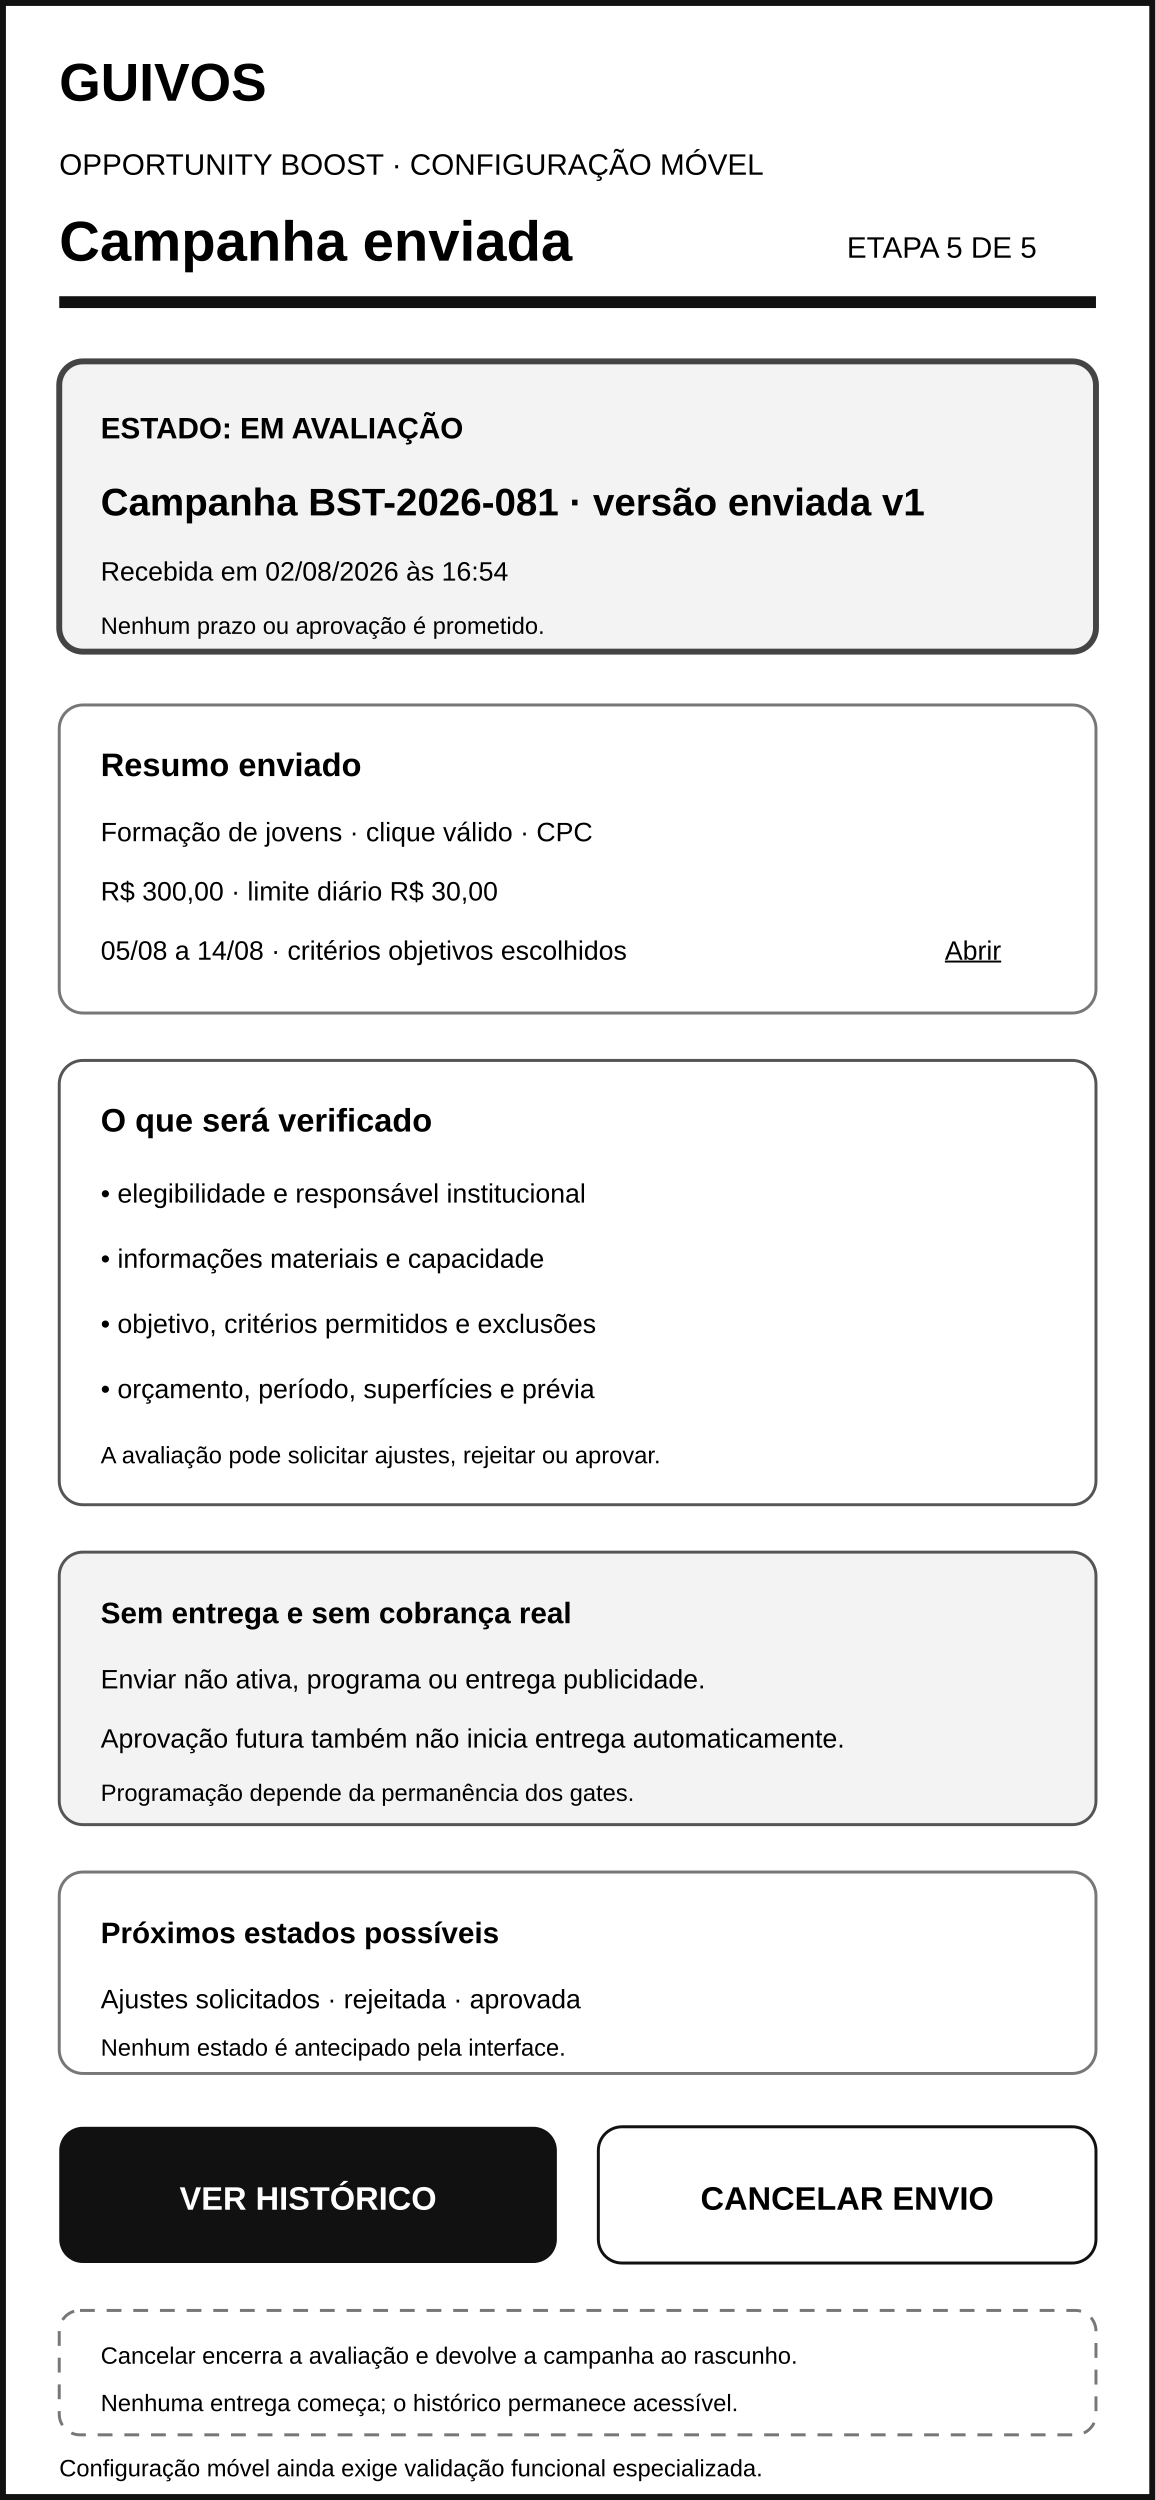
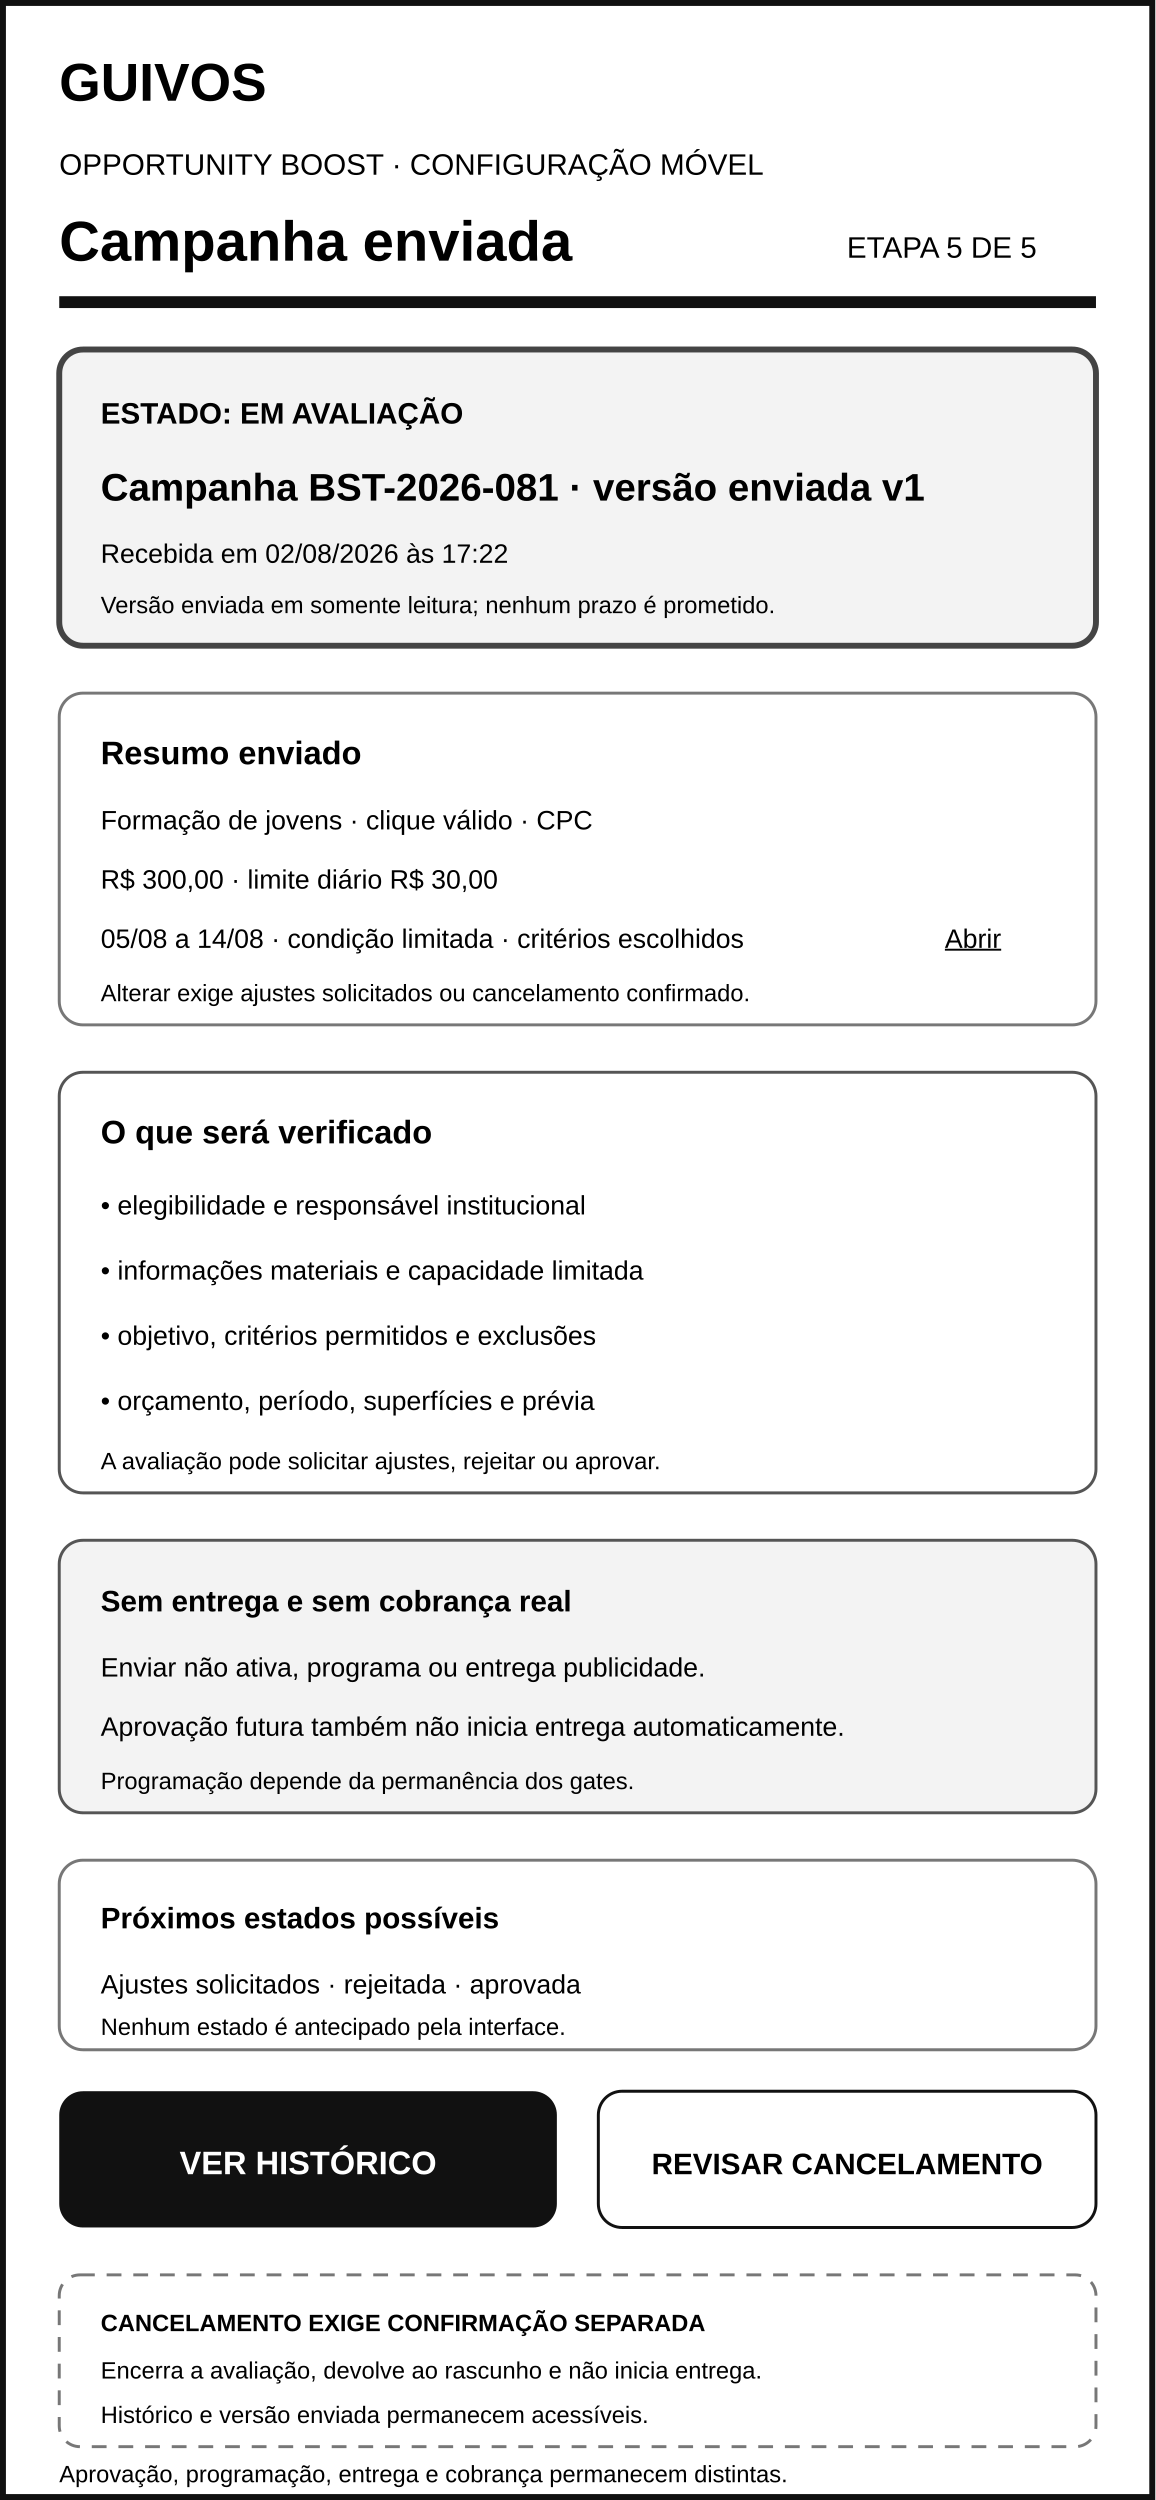
<svg xmlns="http://www.w3.org/2000/svg" width="390" height="844" viewBox="0 0 390 844" role="img" aria-labelledby="title desc">
  <rect width="390" height="844" fill="#ffffff" />
  <rect x="1" y="1" width="388" height="842" fill="none" stroke="#111111" stroke-width="2" />
  <text x="20" y="34" font-family="Arial" font-size="18" font-weight="700">GUIVOS</text>
  <text x="20" y="59" font-family="Arial" font-size="10">OPPORTUNITY BOOST · CONFIGURAÇÃO MÓVEL</text>
  <text x="20" y="88" font-family="Arial" font-size="19" font-weight="700">Campanha enviada</text>
  <text x="350" y="87" text-anchor="end" font-family="Arial" font-size="10">ETAPA 5 DE 5</text>
  <line x1="20" y1="102" x2="370" y2="102" stroke="#111111" stroke-width="4" />
-   <rect x="20" y="122" width="350" height="98" rx="8" fill="#f3f3f3" stroke="#444444" stroke-width="2" />
-   <text x="34" y="148" font-family="Arial" font-size="10" font-weight="700">ESTADO: EM AVALIAÇÃO</text>
-   <text x="34" y="174" font-family="Arial" font-size="13" font-weight="700">Campanha BST-2026-081 · versão enviada v1</text>
-   <text x="34" y="196" font-family="Arial" font-size="9">Recebida em 02/08/2026 às 16:54</text>
-   <text x="34" y="214" font-family="Arial" font-size="8">Nenhum prazo ou aprovação é prometido.</text>
-   <rect x="20" y="238" width="350" height="104" rx="8" fill="#ffffff" stroke="#777777" />
-   <text x="34" y="262" font-family="Arial" font-size="11" font-weight="700">Resumo enviado</text>
-   <text x="34" y="284" font-family="Arial" font-size="9">Formação de jovens · clique válido · CPC</text>
-   <text x="34" y="304" font-family="Arial" font-size="9">R$ 300,00 · limite diário R$ 30,00</text>
-   <text x="34" y="324" font-family="Arial" font-size="9">05/08 a 14/08 · critérios objetivos escolhidos</text>
-   <text x="338" y="324" text-anchor="end" font-family="Arial" font-size="9" text-decoration="underline">Abrir</text>
-   <rect x="20" y="358" width="350" height="150" rx="8" fill="#ffffff" stroke="#555555" />
-   <text x="34" y="382" font-family="Arial" font-size="11" font-weight="700">O que será verificado</text>
-   <text x="34" y="406" font-family="Arial" font-size="9">• elegibilidade e responsável institucional</text>
-   <text x="34" y="428" font-family="Arial" font-size="9">• informações materiais e capacidade</text>
-   <text x="34" y="450" font-family="Arial" font-size="9">• objetivo, critérios permitidos e exclusões</text>
-   <text x="34" y="472" font-family="Arial" font-size="9">• orçamento, período, superfícies e prévia</text>
-   <text x="34" y="494" font-family="Arial" font-size="8">A avaliação pode solicitar ajustes, rejeitar ou aprovar.</text>
-   <rect x="20" y="524" width="350" height="92" rx="8" fill="#f3f3f3" stroke="#555555" />
-   <text x="34" y="548" font-family="Arial" font-size="10" font-weight="700">Sem entrega e sem cobrança real</text>
-   <text x="34" y="570" font-family="Arial" font-size="9">Enviar não ativa, programa ou entrega publicidade.</text>
-   <text x="34" y="590" font-family="Arial" font-size="9">Aprovação futura também não inicia entrega automaticamente.</text>
-   <text x="34" y="608" font-family="Arial" font-size="8">Programação depende da permanência dos gates.</text>
-   <rect x="20" y="632" width="350" height="68" rx="8" fill="#ffffff" stroke="#777777" />
-   <text x="34" y="656" font-family="Arial" font-size="10" font-weight="700">Próximos estados possíveis</text>
-   <text x="34" y="678" font-family="Arial" font-size="9">Ajustes solicitados · rejeitada · aprovada</text>
-   <text x="34" y="694" font-family="Arial" font-size="8">Nenhum estado é antecipado pela interface.</text>
-   <rect x="20" y="718" width="168" height="46" rx="8" fill="#111111" />
-   <text x="104" y="746" text-anchor="middle" font-family="Arial" font-size="11" font-weight="700" fill="#ffffff">VER HISTÓRICO</text>
-   <rect x="202" y="718" width="168" height="46" rx="8" fill="#ffffff" stroke="#111111" />
-   <text x="286" y="746" text-anchor="middle" font-family="Arial" font-size="11" font-weight="700">CANCELAR ENVIO</text>
-   <rect x="20" y="780" width="350" height="42" rx="7" fill="#ffffff" stroke="#777777" stroke-dasharray="5 4" />
-   <text x="34" y="798" font-family="Arial" font-size="8">Cancelar encerra a avaliação e devolve a campanha ao rascunho.</text>
-   <text x="34" y="814" font-family="Arial" font-size="8">Nenhuma entrega começa; o histórico permanece acessível.</text>
-   <text x="20" y="836" font-family="Arial" font-size="8">Configuração móvel ainda exige validação funcional especializada.</text>
+   <rect x="20" y="118" width="350" height="100" rx="8" fill="#f3f3f3" stroke="#444444" stroke-width="2" />
+   <text x="34" y="143" font-family="Arial" font-size="10" font-weight="700">ESTADO: EM AVALIAÇÃO</text>
+   <text x="34" y="169" font-family="Arial" font-size="13" font-weight="700">Campanha BST-2026-081 · versão enviada v1</text>
+   <text x="34" y="190" font-family="Arial" font-size="9">Recebida em 02/08/2026 às 17:22</text>
+   <text x="34" y="207" font-family="Arial" font-size="8">Versão enviada em somente leitura; nenhum prazo é prometido.</text>
+   <rect x="20" y="234" width="350" height="112" rx="8" fill="#ffffff" stroke="#777777" />
+   <text x="34" y="258" font-family="Arial" font-size="11" font-weight="700">Resumo enviado</text>
+   <text x="34" y="280" font-family="Arial" font-size="9">Formação de jovens · clique válido · CPC</text>
+   <text x="34" y="300" font-family="Arial" font-size="9">R$ 300,00 · limite diário R$ 30,00</text>
+   <text x="34" y="320" font-family="Arial" font-size="9">05/08 a 14/08 · condição limitada · critérios escolhidos</text>
+   <text x="338" y="320" text-anchor="end" font-family="Arial" font-size="9" text-decoration="underline">Abrir</text>
+   <text x="34" y="338" font-family="Arial" font-size="8">Alterar exige ajustes solicitados ou cancelamento confirmado.</text>
+   <rect x="20" y="362" width="350" height="142" rx="8" fill="#ffffff" stroke="#555555" />
+   <text x="34" y="386" font-family="Arial" font-size="11" font-weight="700">O que será verificado</text>
+   <text x="34" y="410" font-family="Arial" font-size="9">• elegibilidade e responsável institucional</text>
+   <text x="34" y="432" font-family="Arial" font-size="9">• informações materiais e capacidade limitada</text>
+   <text x="34" y="454" font-family="Arial" font-size="9">• objetivo, critérios permitidos e exclusões</text>
+   <text x="34" y="476" font-family="Arial" font-size="9">• orçamento, período, superfícies e prévia</text>
+   <text x="34" y="496" font-family="Arial" font-size="8">A avaliação pode solicitar ajustes, rejeitar ou aprovar.</text>
+   <rect x="20" y="520" width="350" height="92" rx="8" fill="#f3f3f3" stroke="#555555" />
+   <text x="34" y="544" font-family="Arial" font-size="10" font-weight="700">Sem entrega e sem cobrança real</text>
+   <text x="34" y="566" font-family="Arial" font-size="9">Enviar não ativa, programa ou entrega publicidade.</text>
+   <text x="34" y="586" font-family="Arial" font-size="9">Aprovação futura também não inicia entrega automaticamente.</text>
+   <text x="34" y="604" font-family="Arial" font-size="8">Programação depende da permanência dos gates.</text>
+   <rect x="20" y="628" width="350" height="64" rx="8" fill="#ffffff" stroke="#777777" />
+   <text x="34" y="651" font-family="Arial" font-size="10" font-weight="700">Próximos estados possíveis</text>
+   <text x="34" y="673" font-family="Arial" font-size="9">Ajustes solicitados · rejeitada · aprovada</text>
+   <text x="34" y="687" font-family="Arial" font-size="8">Nenhum estado é antecipado pela interface.</text>
+   <rect x="20" y="706" width="168" height="46" rx="8" fill="#111111" />
+   <text x="104" y="734" text-anchor="middle" font-family="Arial" font-size="11" font-weight="700" fill="#ffffff">VER HISTÓRICO</text>
+   <rect x="202" y="706" width="168" height="46" rx="8" fill="#ffffff" stroke="#111111" />
+   <text x="286" y="734" text-anchor="middle" font-family="Arial" font-size="10" font-weight="700">REVISAR CANCELAMENTO</text>
+   <rect x="20" y="768" width="350" height="58" rx="7" fill="#ffffff" stroke="#777777" stroke-dasharray="5 4" />
+   <text x="34" y="787" font-family="Arial" font-size="8" font-weight="700">CANCELAMENTO EXIGE CONFIRMAÇÃO SEPARADA</text>
+   <text x="34" y="803" font-family="Arial" font-size="8">Encerra a avaliação, devolve ao rascunho e não inicia entrega.</text>
+   <text x="34" y="818" font-family="Arial" font-size="8">Histórico e versão enviada permanecem acessíveis.</text>
+   <text x="20" y="838" font-family="Arial" font-size="8">Aprovação, programação, entrega e cobrança permanecem distintas.</text>
</svg>
